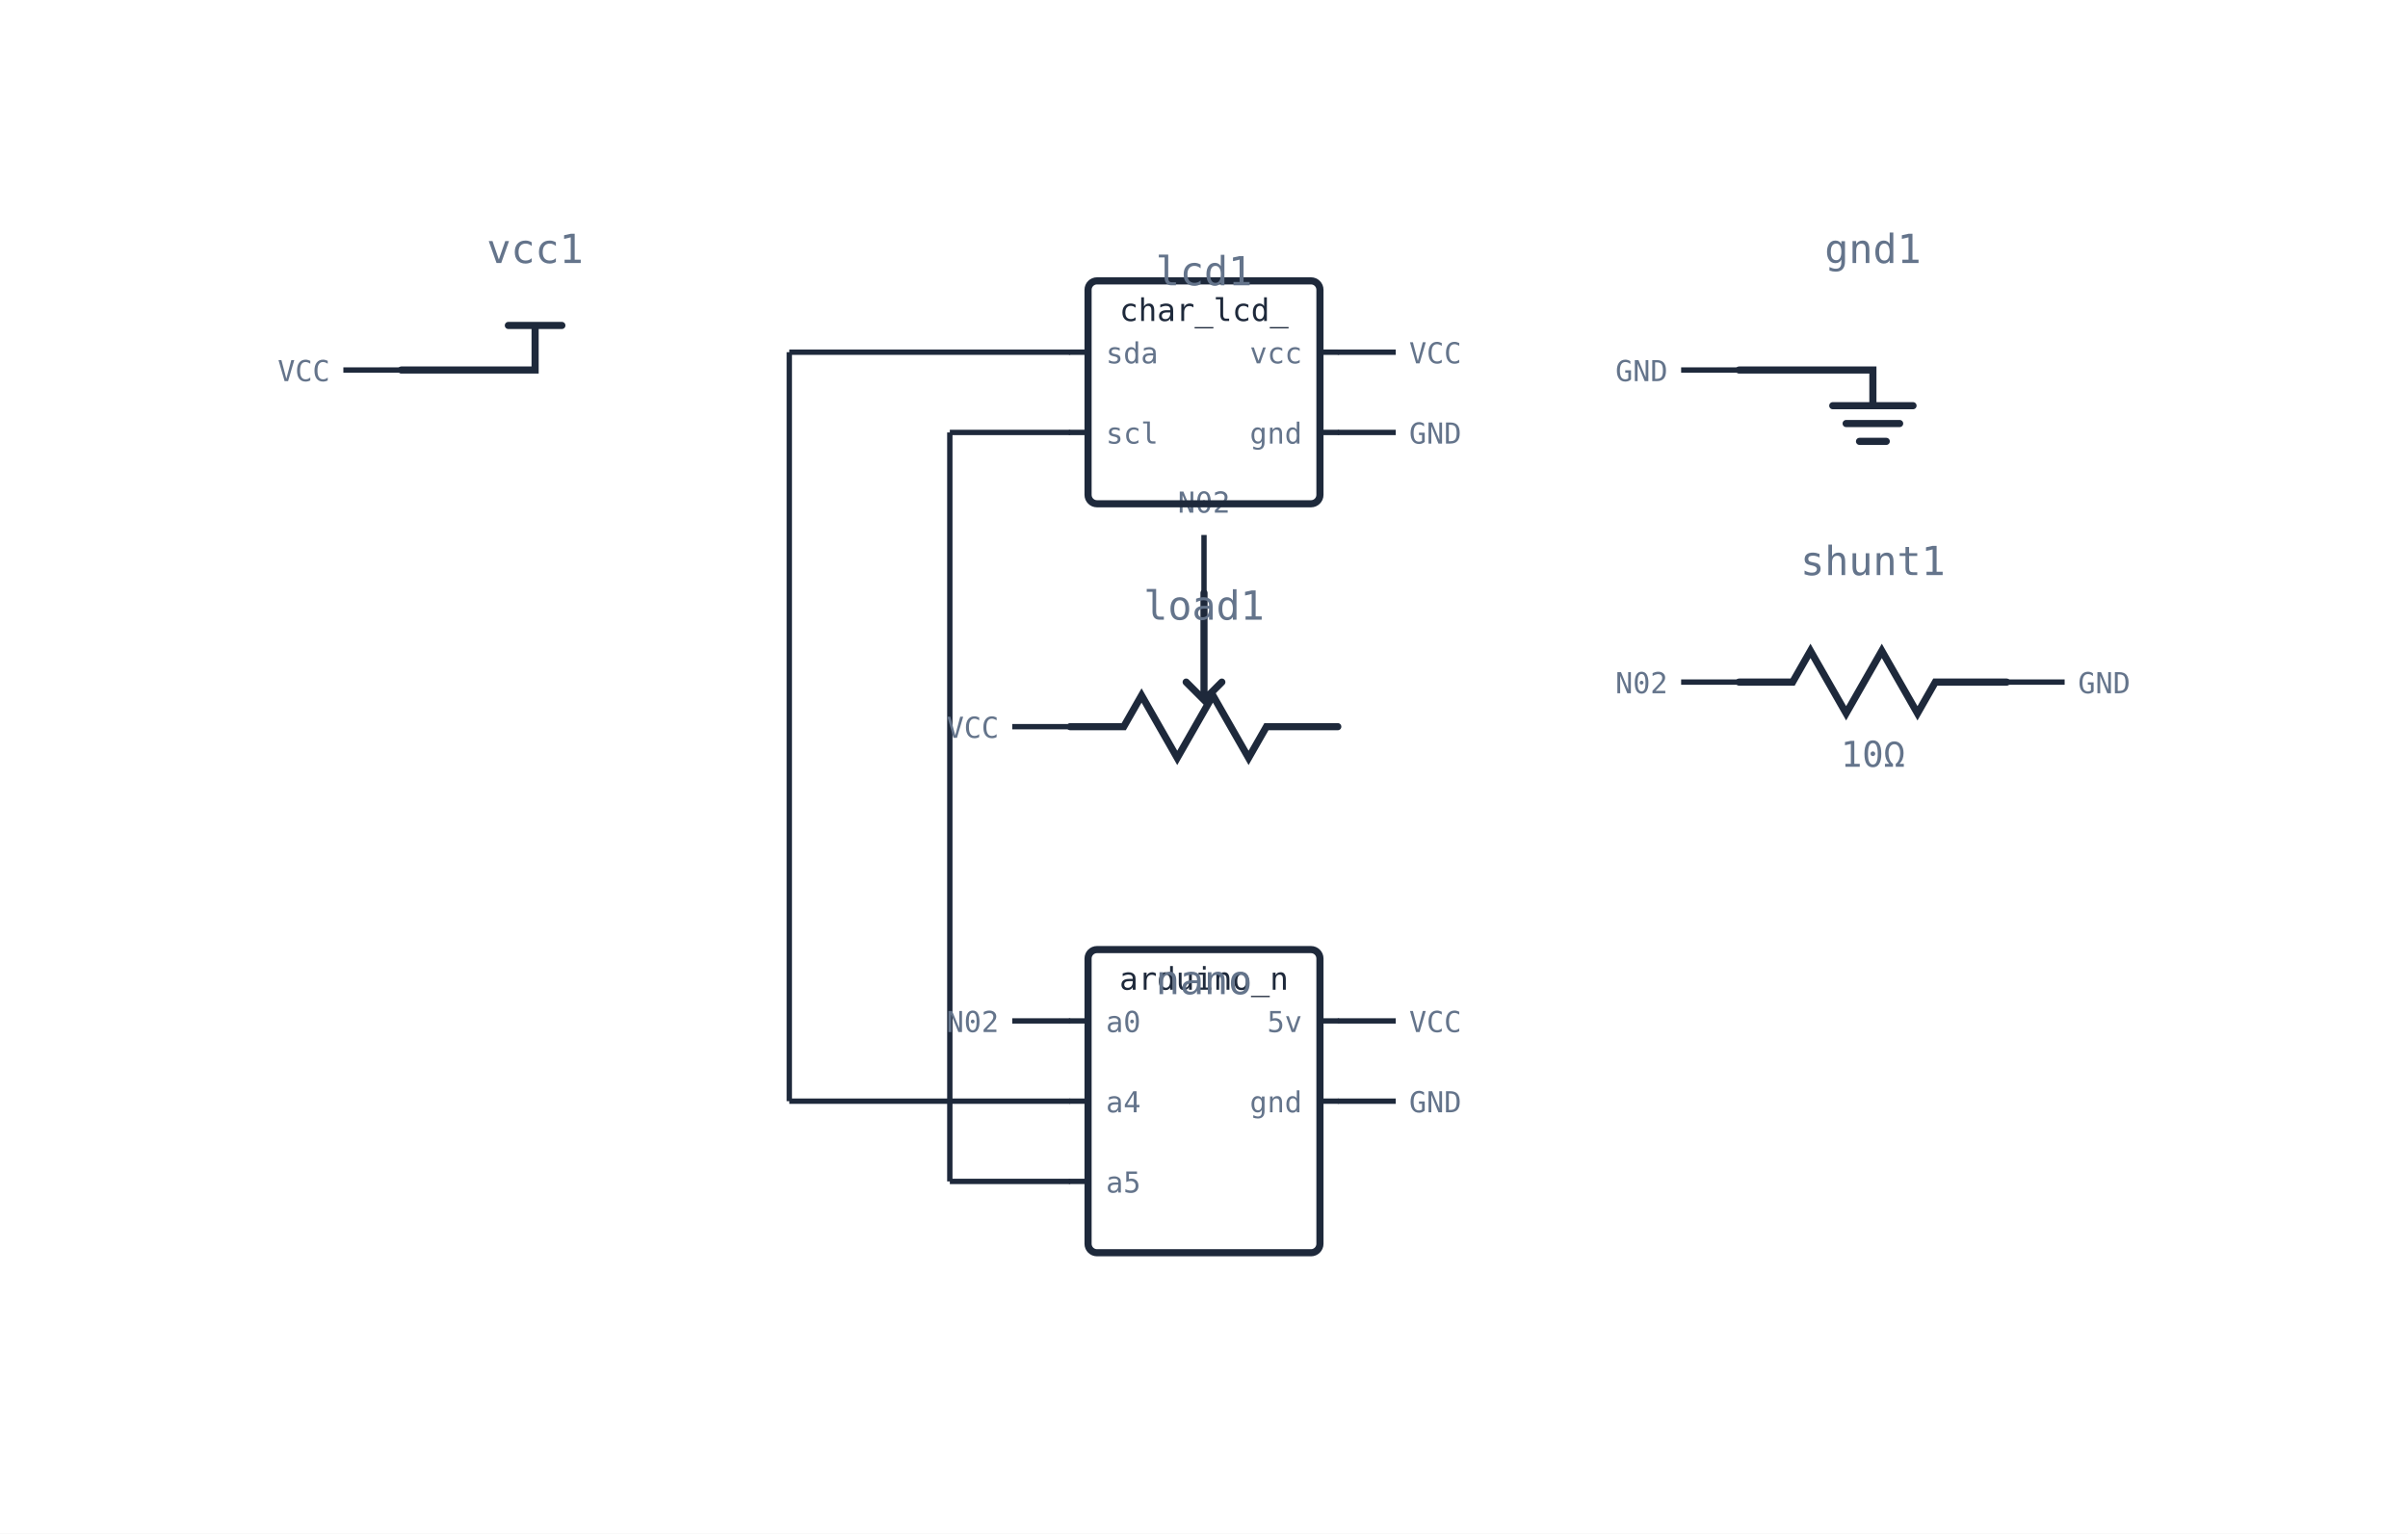
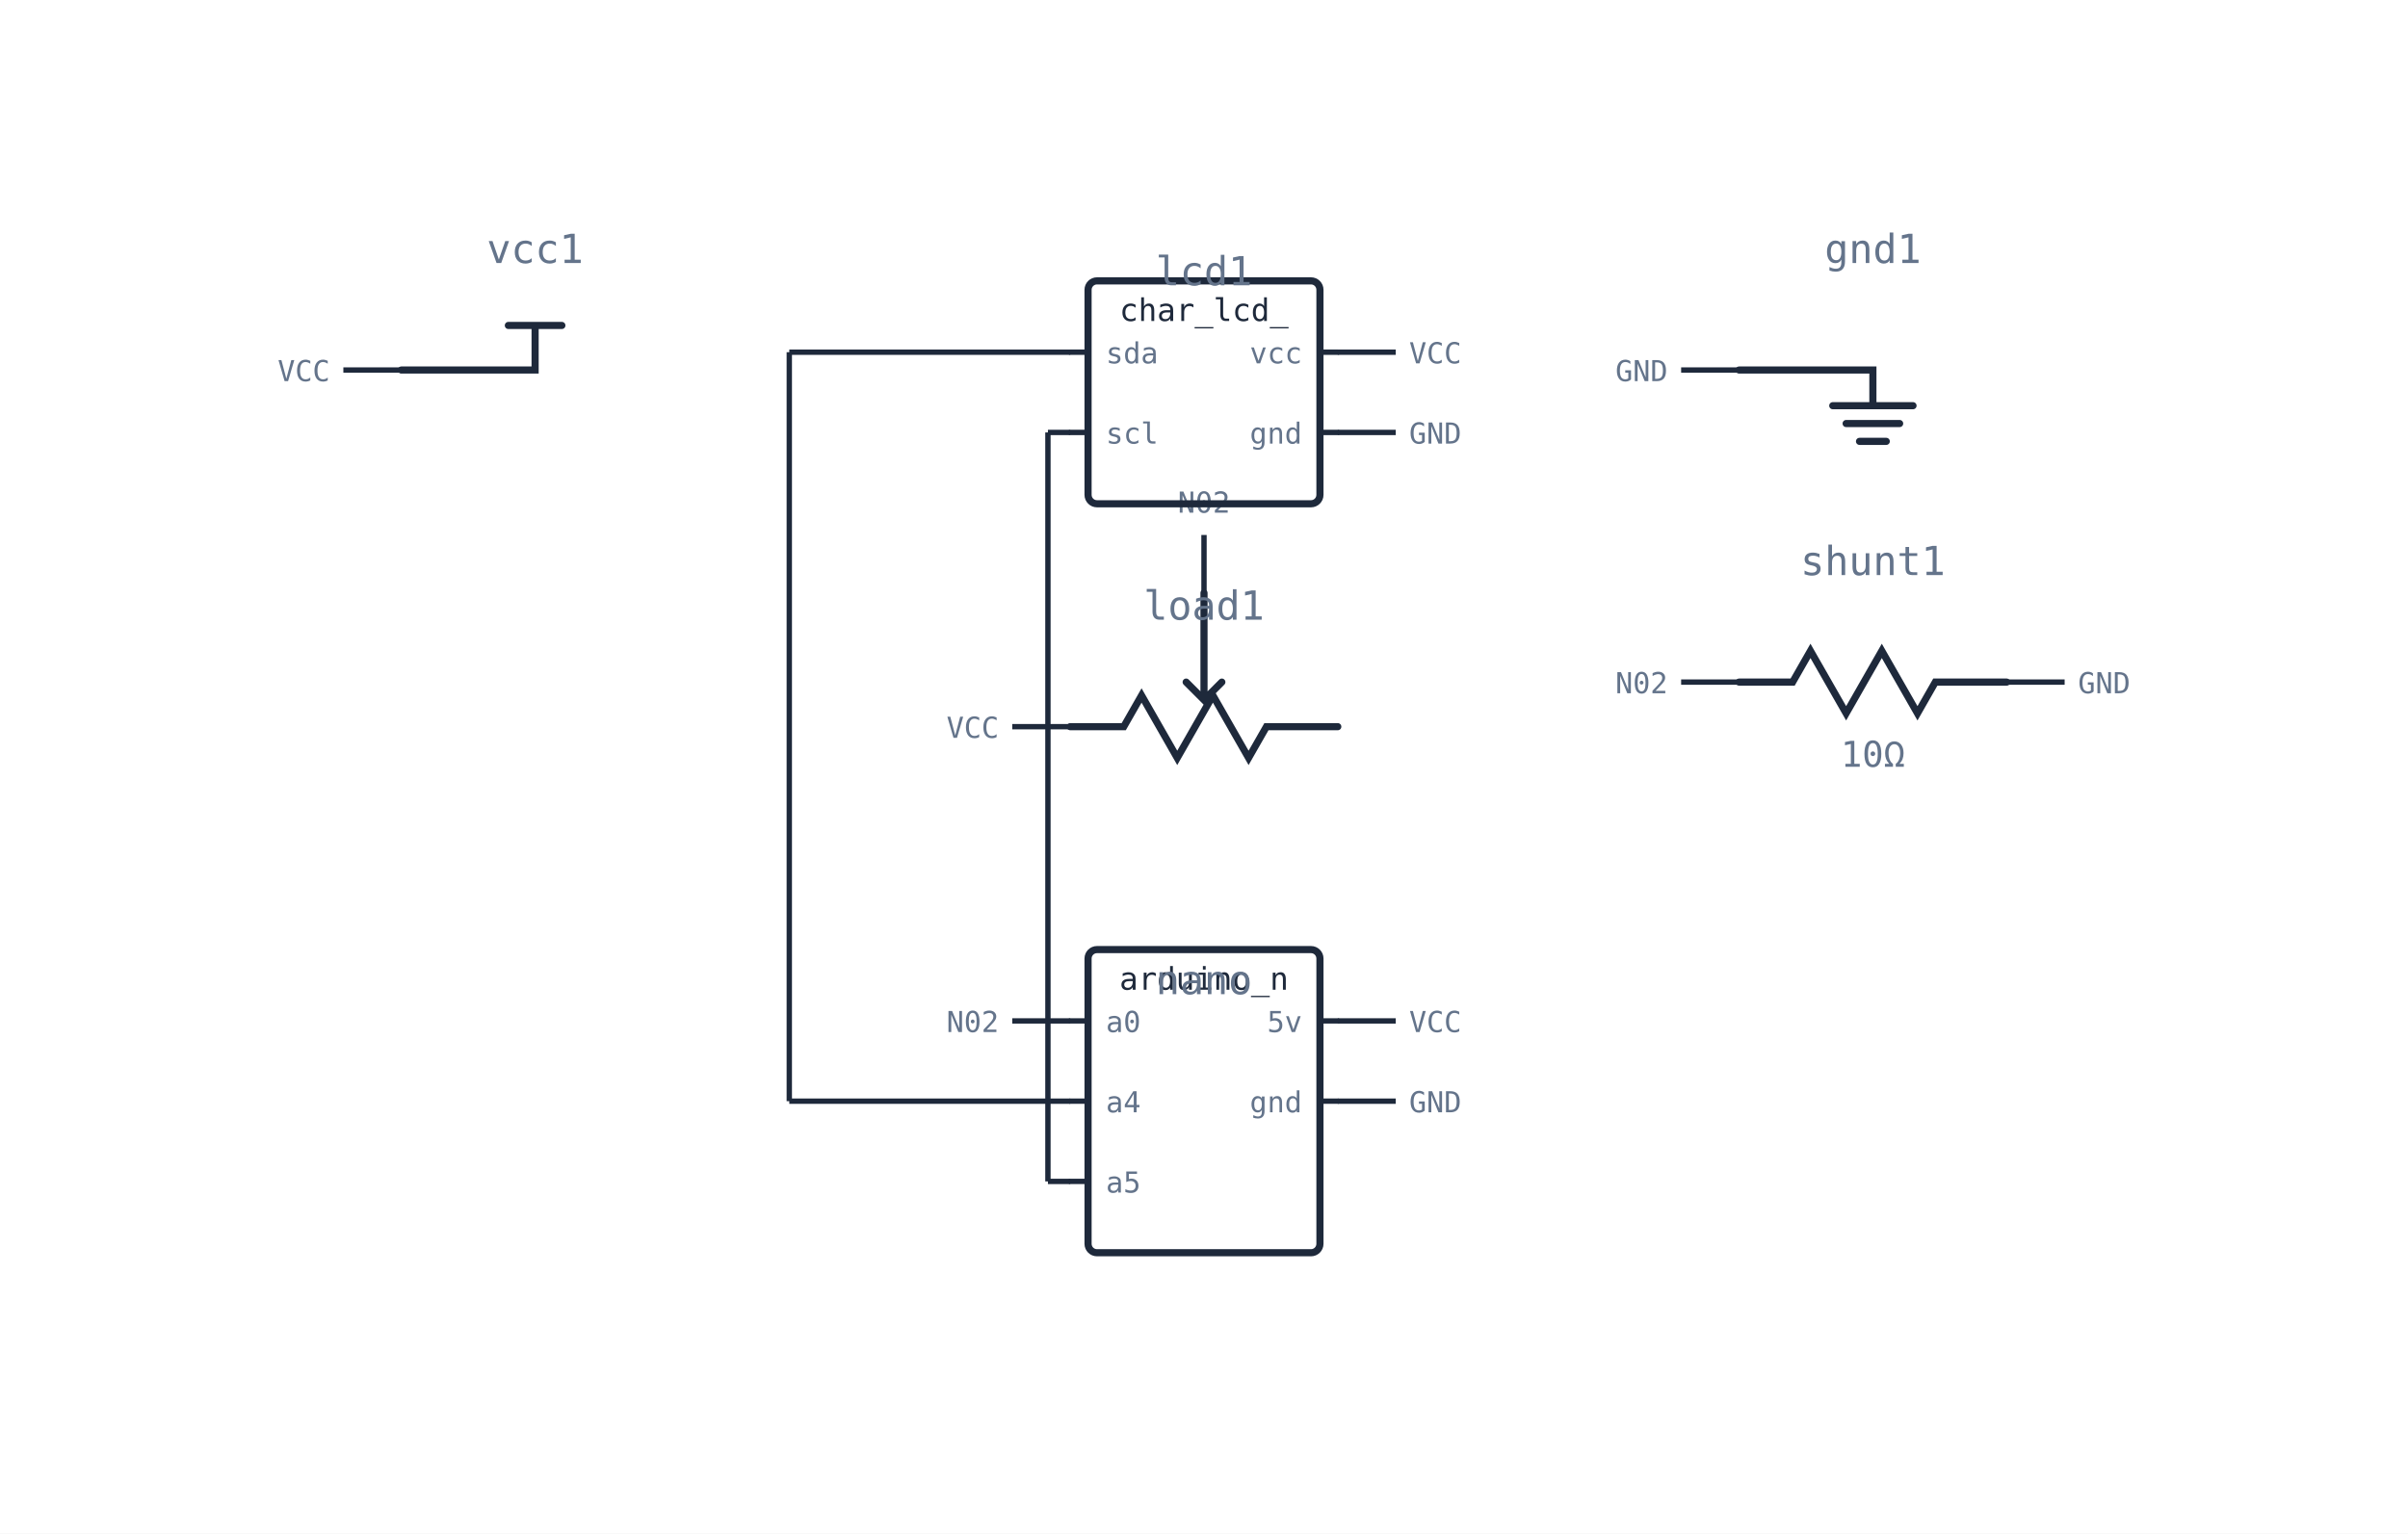
<svg xmlns="http://www.w3.org/2000/svg" width="540" height="344" viewBox="0 0 540 344">
  <rect width="540" height="344" fill="#ffffff" />
  <g fill="none" stroke="#1e293b" stroke-width="1.2">
    <line x1="177" y1="79" x2="177" y2="247" />
    <line x1="240" y1="79" x2="177" y2="79" />
    <line x1="240" y1="247" x2="177" y2="247" />
  </g>
  <g fill="none" stroke="#1e293b" stroke-width="1.2">
-     <line x1="213" y1="97" x2="213" y2="265" />
-     <line x1="240" y1="97" x2="213" y2="97" />
-     <line x1="240" y1="265" x2="213" y2="265" />
+     <line x1="240" y1="97" x2="235" y2="97" />
+     <line x1="235" y1="97" x2="235" y2="265" />
+     <line x1="235" y1="265" x2="240" y2="265" />
  </g>
  <g>
    <line x1="270" y1="133" x2="270" y2="120" stroke="#1e293b" stroke-width="1.2" />
    <text x="270" y="115" text-anchor="middle" font-size="6.5" font-family="monospace" fill="#64748b">N02</text>
  </g>
  <g>
    <line x1="390" y1="153" x2="377" y2="153" stroke="#1e293b" stroke-width="1.2" />
    <text x="374" y="155.5" text-anchor="end" font-size="6.5" font-family="monospace" fill="#64748b">N02</text>
  </g>
  <g>
    <line x1="240" y1="229" x2="227" y2="229" stroke="#1e293b" stroke-width="1.2" />
    <text x="224" y="231.5" text-anchor="end" font-size="6.5" font-family="monospace" fill="#64748b">N02</text>
  </g>
  <g>
    <line x1="300" y1="79" x2="313" y2="79" stroke="#1e293b" stroke-width="1.2" />
    <text x="316" y="81.5" text-anchor="start" font-size="6.5" font-family="monospace" fill="#64748b">VCC</text>
  </g>
  <g>
    <line x1="90" y1="83" x2="77" y2="83" stroke="#1e293b" stroke-width="1.2" />
    <text x="74" y="85.5" text-anchor="end" font-size="6.5" font-family="monospace" fill="#64748b">VCC</text>
  </g>
  <g>
    <line x1="240" y1="163" x2="227" y2="163" stroke="#1e293b" stroke-width="1.2" />
    <text x="224" y="165.5" text-anchor="end" font-size="6.5" font-family="monospace" fill="#64748b">VCC</text>
  </g>
  <g>
    <line x1="300" y1="229" x2="313" y2="229" stroke="#1e293b" stroke-width="1.2" />
    <text x="316" y="231.5" text-anchor="start" font-size="6.5" font-family="monospace" fill="#64748b">VCC</text>
  </g>
  <g>
    <line x1="390" y1="83" x2="377" y2="83" stroke="#1e293b" stroke-width="1.2" />
    <text x="374" y="85.5" text-anchor="end" font-size="6.5" font-family="monospace" fill="#64748b">GND</text>
  </g>
  <g>
    <line x1="300" y1="97" x2="313" y2="97" stroke="#1e293b" stroke-width="1.2" />
    <text x="316" y="99.5" text-anchor="start" font-size="6.5" font-family="monospace" fill="#64748b">GND</text>
  </g>
  <g>
    <line x1="450" y1="153" x2="463" y2="153" stroke="#1e293b" stroke-width="1.2" />
    <text x="466" y="155.5" text-anchor="start" font-size="6.5" font-family="monospace" fill="#64748b">GND</text>
  </g>
  <g>
    <line x1="300" y1="247" x2="313" y2="247" stroke="#1e293b" stroke-width="1.2" />
    <text x="316" y="249.5" text-anchor="start" font-size="6.5" font-family="monospace" fill="#64748b">GND</text>
  </g>
  <g transform="translate(270 247)" stroke="#1e293b" stroke-width="1.6" fill="none" stroke-linecap="round">
    <rect x="-26" y="-34" width="52" height="68" rx="2" />
    <path d="M -26 -18 L -30 -18" stroke-width="1.2" />
    <text x="-22" y="-15.5" text-anchor="start" font-size="6.5" font-family="monospace" fill="#64748b" stroke="none">a0</text>
    <path d="M -26 0 L -30 0" stroke-width="1.2" />
    <text x="-22" y="2.5" text-anchor="start" font-size="6.5" font-family="monospace" fill="#64748b" stroke="none">a4</text>
    <path d="M -26 18 L -30 18" stroke-width="1.2" />
    <text x="-22" y="20.5" text-anchor="start" font-size="6.5" font-family="monospace" fill="#64748b" stroke="none">a5</text>
    <path d="M 26 -18 L 30 -18" stroke-width="1.2" />
    <text x="22" y="-15.5" text-anchor="end" font-size="6.5" font-family="monospace" fill="#64748b" stroke="none">5v</text>
    <path d="M 26 0 L 30 0" stroke-width="1.2" />
    <text x="22" y="2.5" text-anchor="end" font-size="6.5" font-family="monospace" fill="#64748b" stroke="none">gnd</text>
    <text x="0" y="-25" text-anchor="middle" font-size="7" font-family="monospace" fill="#1e293b" stroke="none">arduino_n</text>
    <text x="0" y="-24" text-anchor="middle" font-size="9" font-family="monospace" fill="#64748b" stroke="none">nano</text>
  </g>
  <g transform="translate(120 83)" stroke="#1e293b" stroke-width="1.6" fill="none" stroke-linecap="round">
    <path d="M -30 0 L 0 0 L 0 -10 M -6 -10 L 6 -10" />
    <text x="0" y="-24" text-anchor="middle" font-size="9" font-family="monospace" fill="#64748b" stroke="none">vcc1</text>
  </g>
  <g transform="translate(420 83)" stroke="#1e293b" stroke-width="1.6" fill="none" stroke-linecap="round">
    <path d="M -30 0 L 0 0 L 0 8 M -9 8 L 9 8 M -6 12 L 6 12 M -3 16 L 3 16" />
    <text x="0" y="-24" text-anchor="middle" font-size="9" font-family="monospace" fill="#64748b" stroke="none">gnd1</text>
  </g>
  <g transform="translate(270 88)" stroke="#1e293b" stroke-width="1.6" fill="none" stroke-linecap="round">
    <rect x="-26" y="-25" width="52" height="50" rx="2" />
    <path d="M -26 -9 L -30 -9" stroke-width="1.2" />
    <text x="-22" y="-6.5" text-anchor="start" font-size="6.5" font-family="monospace" fill="#64748b" stroke="none">sda</text>
    <path d="M -26 9 L -30 9" stroke-width="1.2" />
    <text x="-22" y="11.5" text-anchor="start" font-size="6.5" font-family="monospace" fill="#64748b" stroke="none">scl</text>
    <path d="M 26 -9 L 30 -9" stroke-width="1.2" />
    <text x="22" y="-6.5" text-anchor="end" font-size="6.5" font-family="monospace" fill="#64748b" stroke="none">vcc</text>
    <path d="M 26 9 L 30 9" stroke-width="1.2" />
    <text x="22" y="11.5" text-anchor="end" font-size="6.5" font-family="monospace" fill="#64748b" stroke="none">gnd</text>
    <text x="0" y="-16" text-anchor="middle" font-size="7" font-family="monospace" fill="#1e293b" stroke="none">char_lcd_</text>
    <text x="0" y="-24" text-anchor="middle" font-size="9" font-family="monospace" fill="#64748b" stroke="none">lcd1</text>
  </g>
  <g transform="translate(270 163)" stroke="#1e293b" stroke-width="1.6" fill="none" stroke-linecap="round">
    <path d="M -30 0 L -18 0 L -14 -7 L -6 7 L 2 -7 L 10 7 L 14 0 L 30 0" />
    <path d="M 0 -30 L 0 -6 M -4 -10 L 0 -6 L 4 -10" />
    <text x="0" y="-24" text-anchor="middle" font-size="9" font-family="monospace" fill="#64748b" stroke="none">load1</text>
  </g>
  <g transform="translate(420 153)" stroke="#1e293b" stroke-width="1.6" fill="none" stroke-linecap="round">
    <path d="M -30 0 L -18 0 L -14 -7 L -6 7 L 2 -7 L 10 7 L 14 0 L 30 0" />
    <text x="0" y="19" text-anchor="middle" font-size="8" font-family="monospace" fill="#64748b" stroke="none">10Ω</text>
    <text x="0" y="-24" text-anchor="middle" font-size="9" font-family="monospace" fill="#64748b" stroke="none">shunt1</text>
  </g>
</svg>
